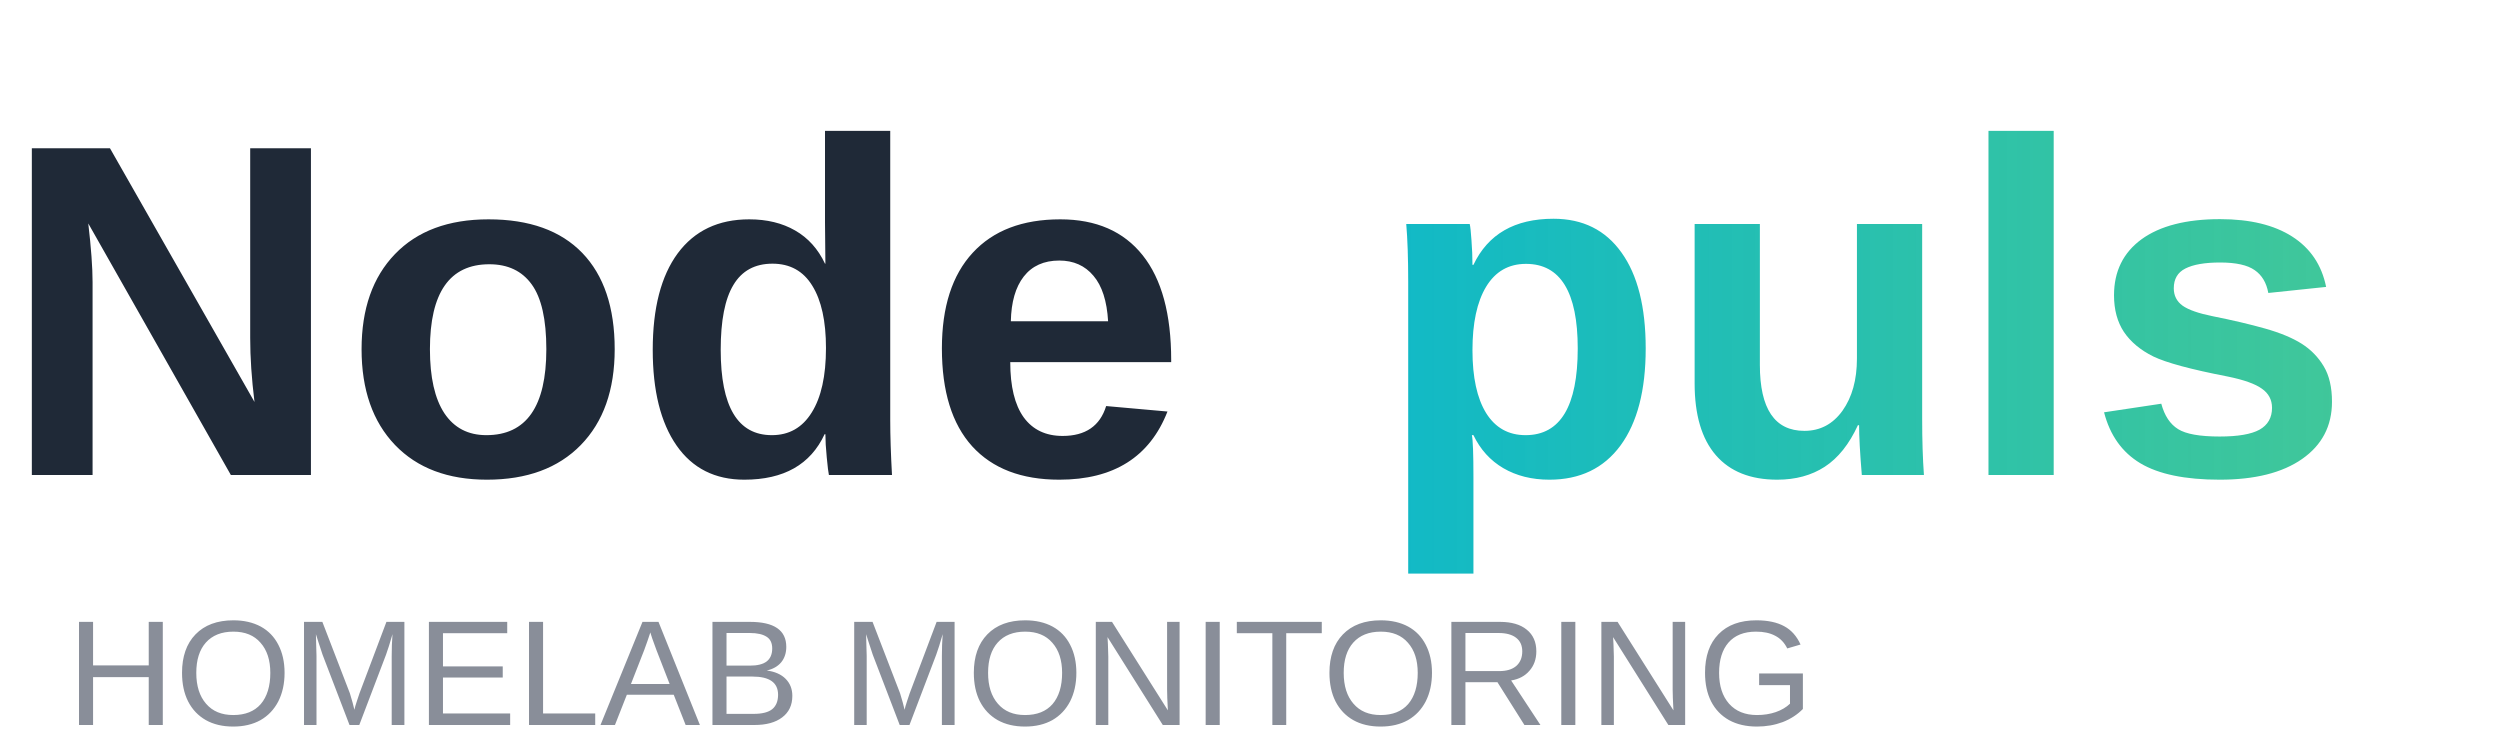
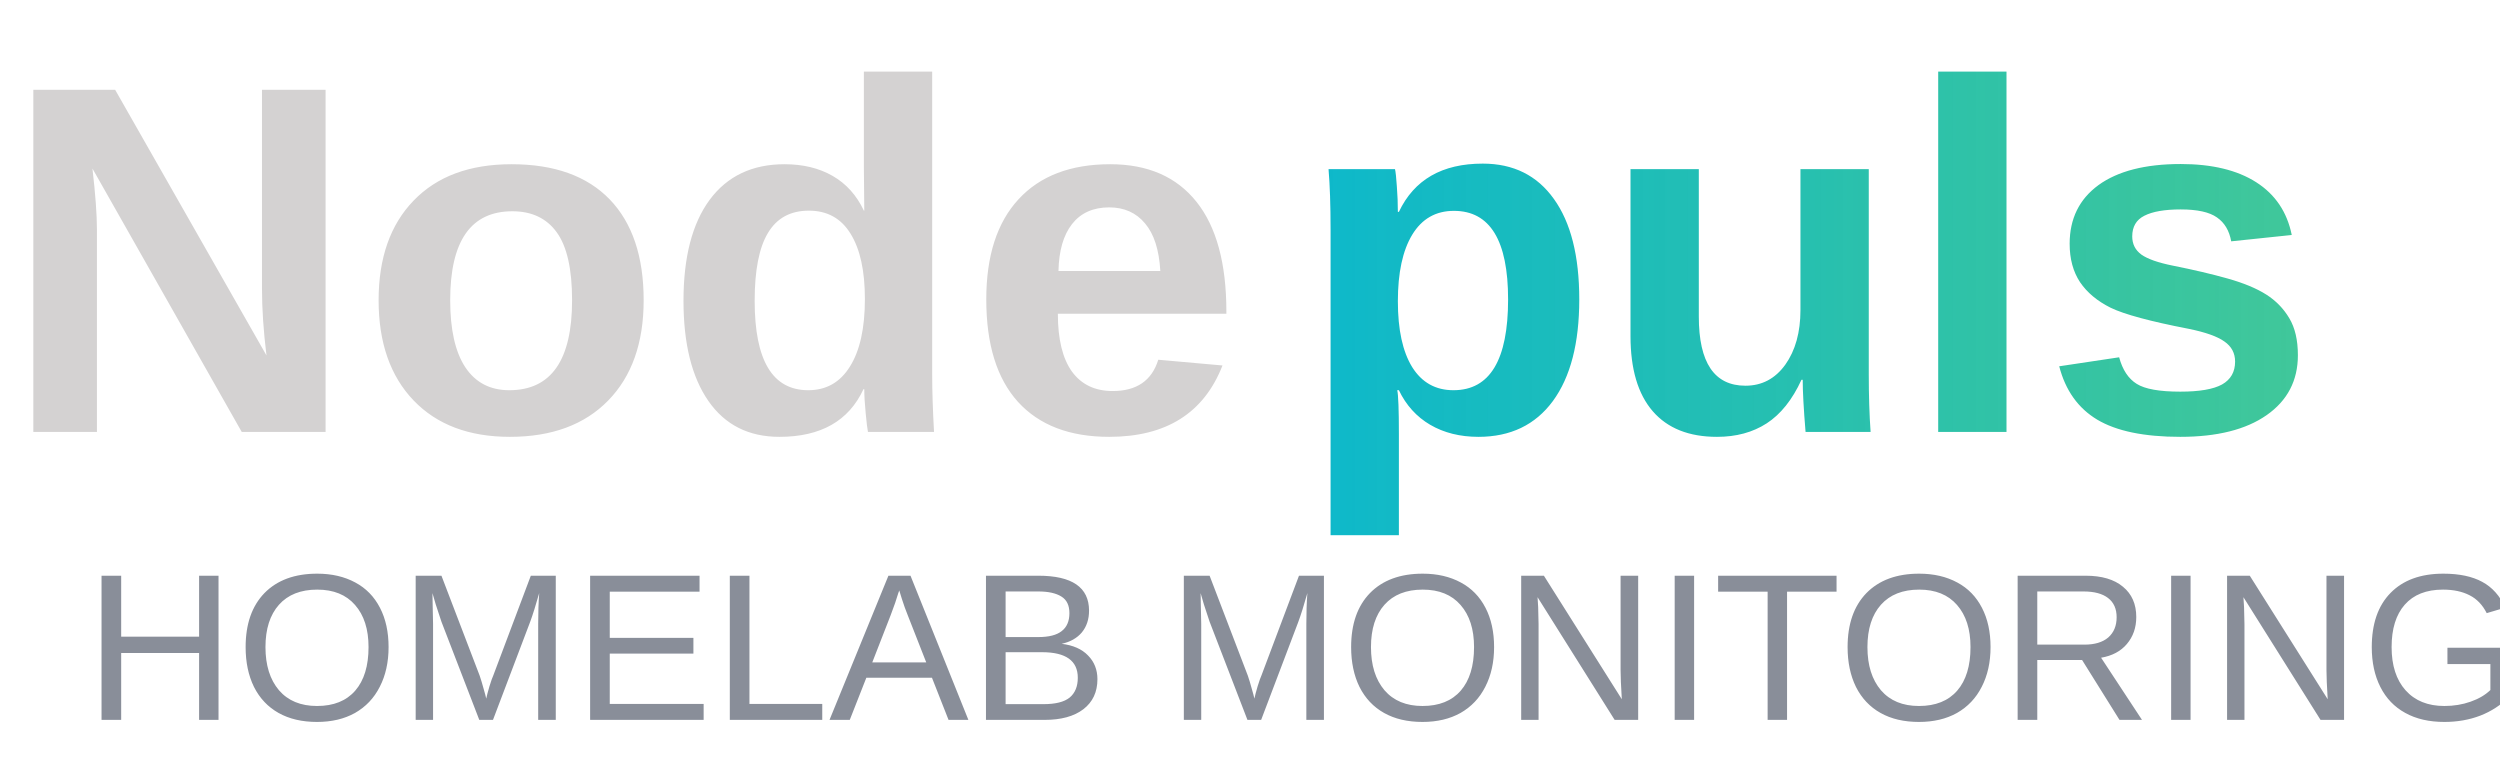
- <svg xmlns="http://www.w3.org/2000/svg" viewBox="0 0 200 60">
+ <svg xmlns="http://www.w3.org/2000/svg" viewBox="0 0 191 58">
  <defs>
    <linearGradient id="pulseGradient" x1="0%" y1="0%" x2="100%" y2="0%">
      <stop offset="0%" style="stop-color:#3b82f6;stop-opacity:0.8" />
      <stop offset="50%" style="stop-color:#06b6d4;stop-opacity:1" />
      <stop offset="100%" style="stop-color:#10b981;stop-opacity:0.8" />
      <animate id="gradientAnim" attributeName="x1" values="0%;20%;0%" dur="2s" repeatCount="indefinite" />
      <animate id="gradientAnim2" attributeName="x2" values="100%;80%;100%" dur="2s" repeatCount="indefinite" />
    </linearGradient>
    <filter id="glow">
      <feGaussianBlur stdDeviation="2" result="coloredBlur" />
      <feMerge>
        <feMergeNode in="coloredBlur" />
        <feMergeNode in="SourceGraphic" />
      </feMerge>
    </filter>
  </defs>
-   <text x="0" y="38" font-family="Arial, sans-serif" font-size="38" font-weight="bold" fill="#1f2937">
+   <text x="0" y="33" font-family="Arial, sans-serif" font-size="38" font-weight="bold" fill="#d4d2d2">
    Node
-     <tspan x="110" y="38" fill="url(#pulseGradient)" filter="url(#glow)">
+     <tspan x="99" y="33" fill="url(#pulseGradient)" filter="url(#glow)">
      <animate attributeName="opacity" values="1;0.6;1" dur="1.5s" repeatCount="indefinite" />puls
    </tspan>
  </text>
-   <text x="2" y="58" font-family="Arial, sans-serif" font-size="12" fill="#6b7280" opacity="0.8">
+   <text x="2" y="55" font-family="Arial, sans-serif" font-size="16" fill="#6b7280" opacity="0.8">
    <animate attributeName="opacity" values="0.8;1;0.8" dur="2s" repeatCount="indefinite" />
    HOMELAB MONITORING
  </text>
</svg>
